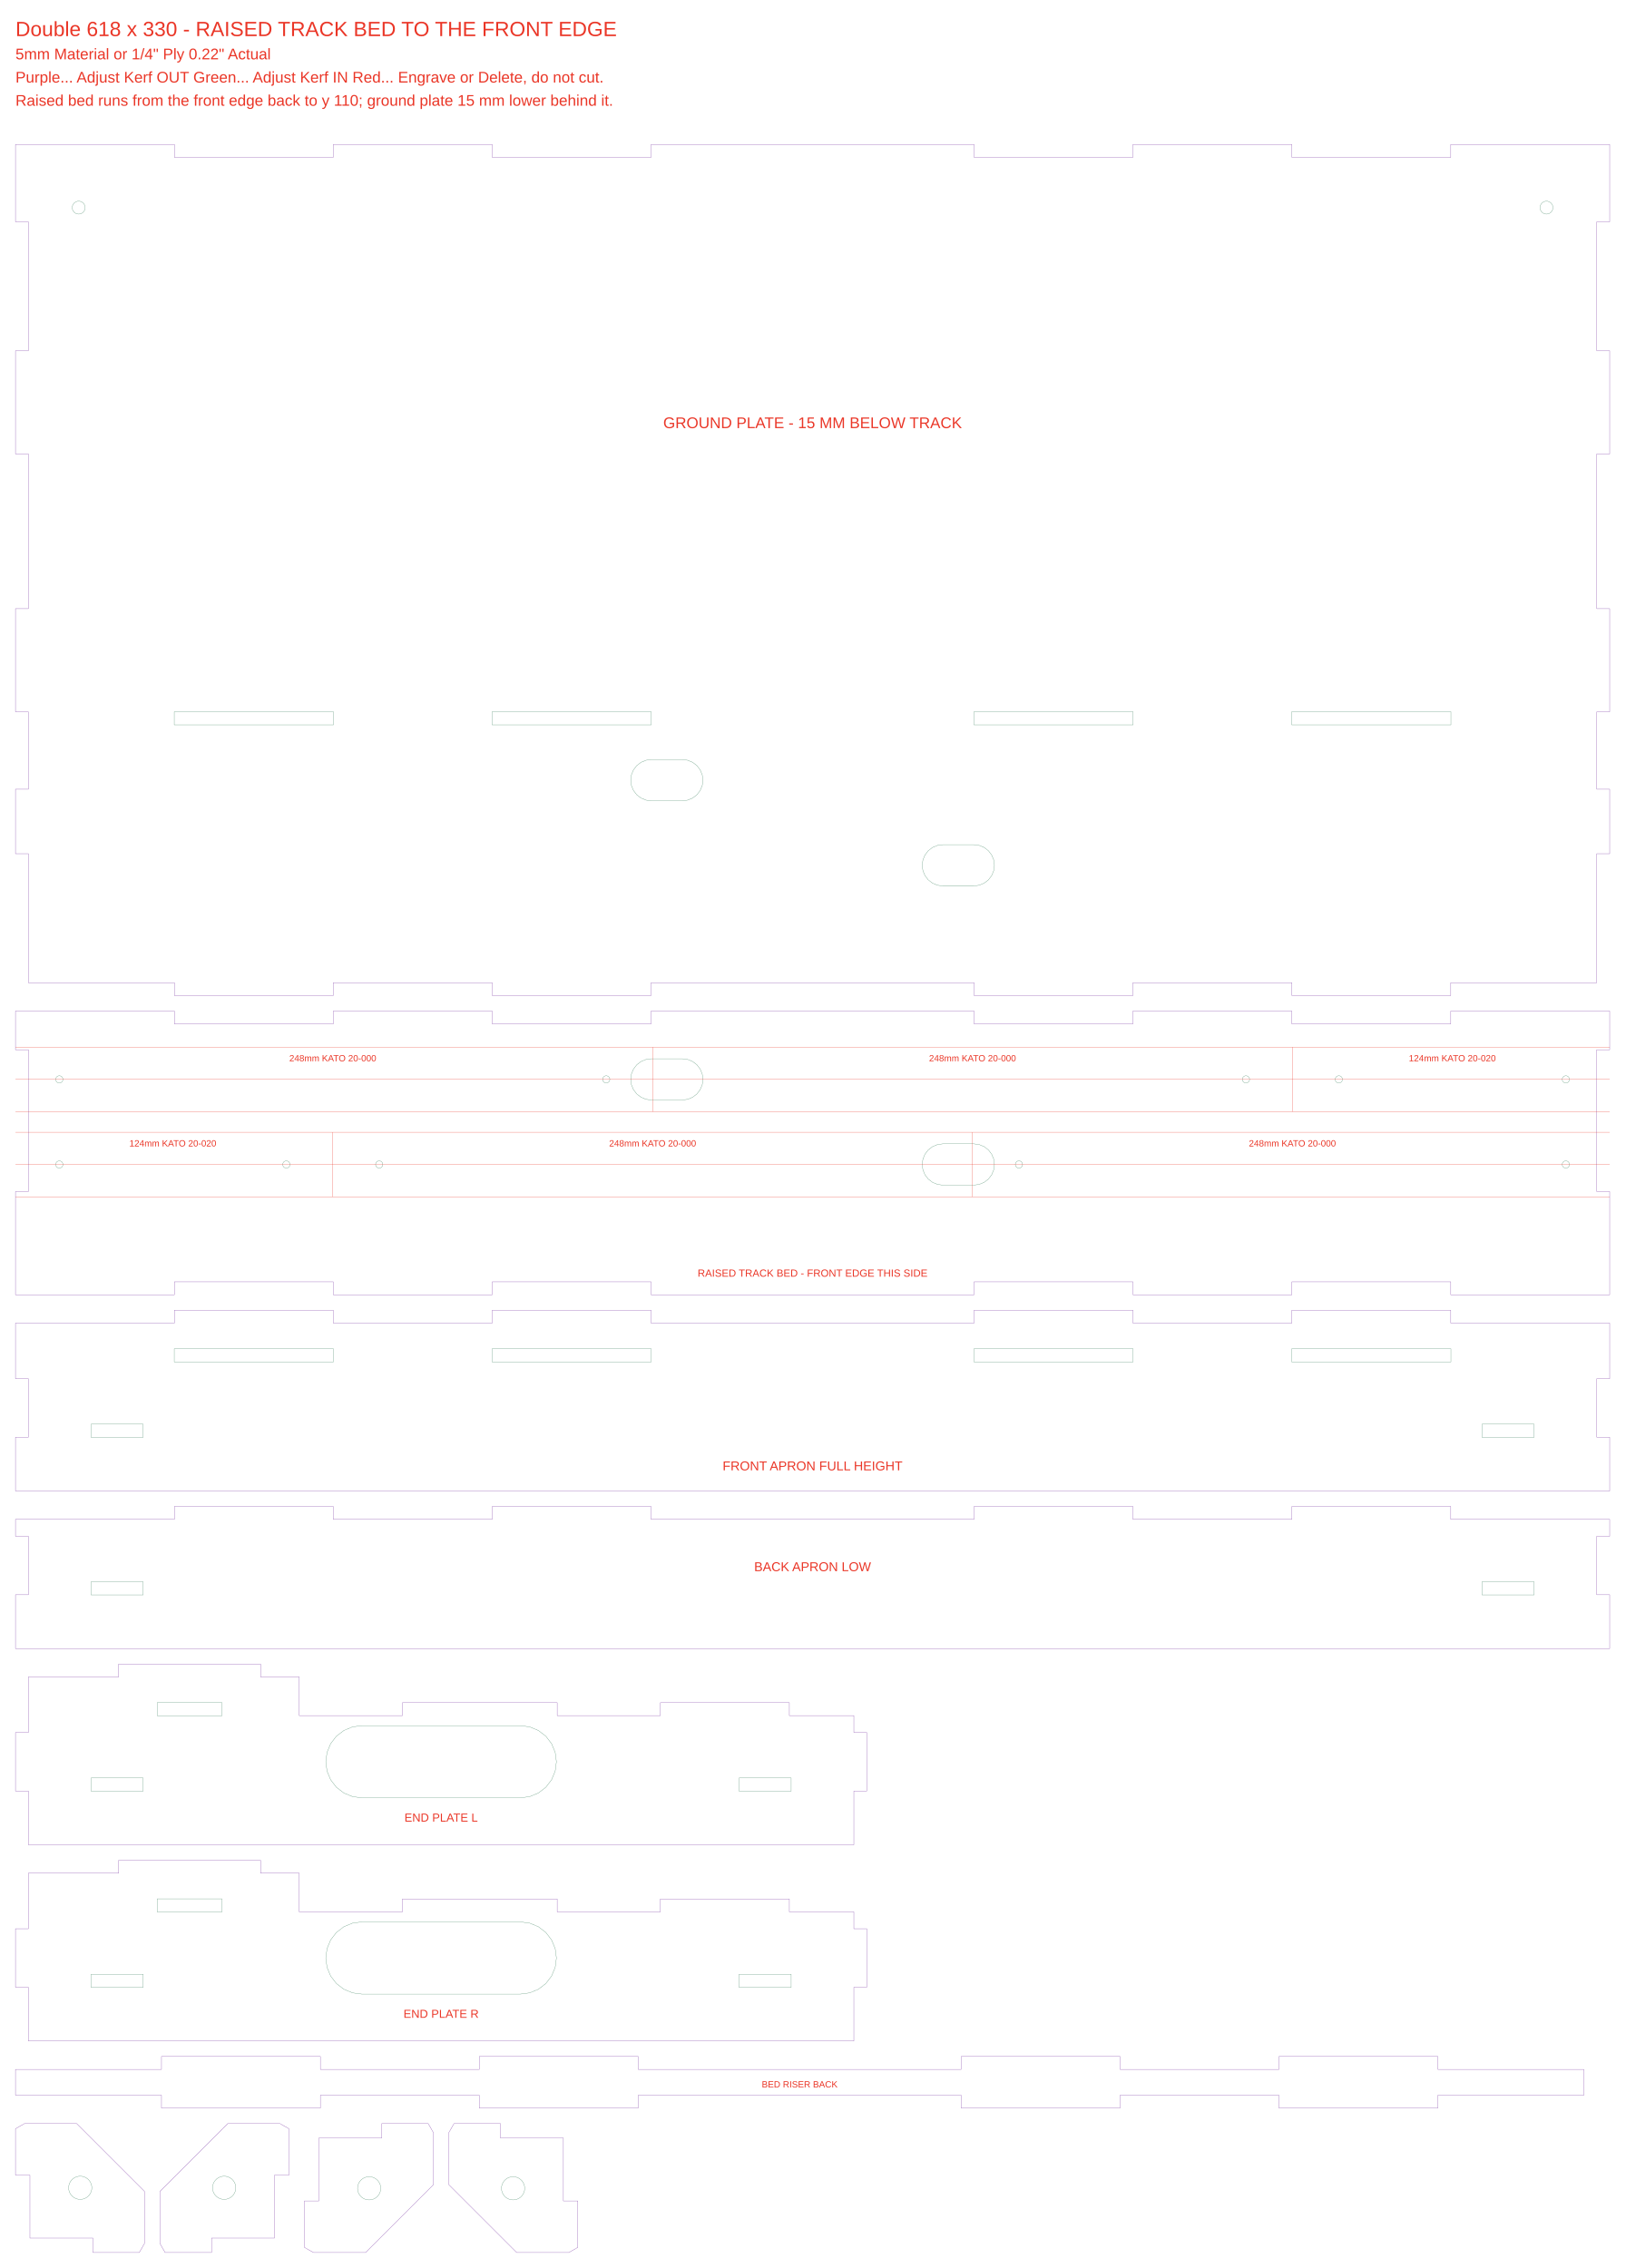
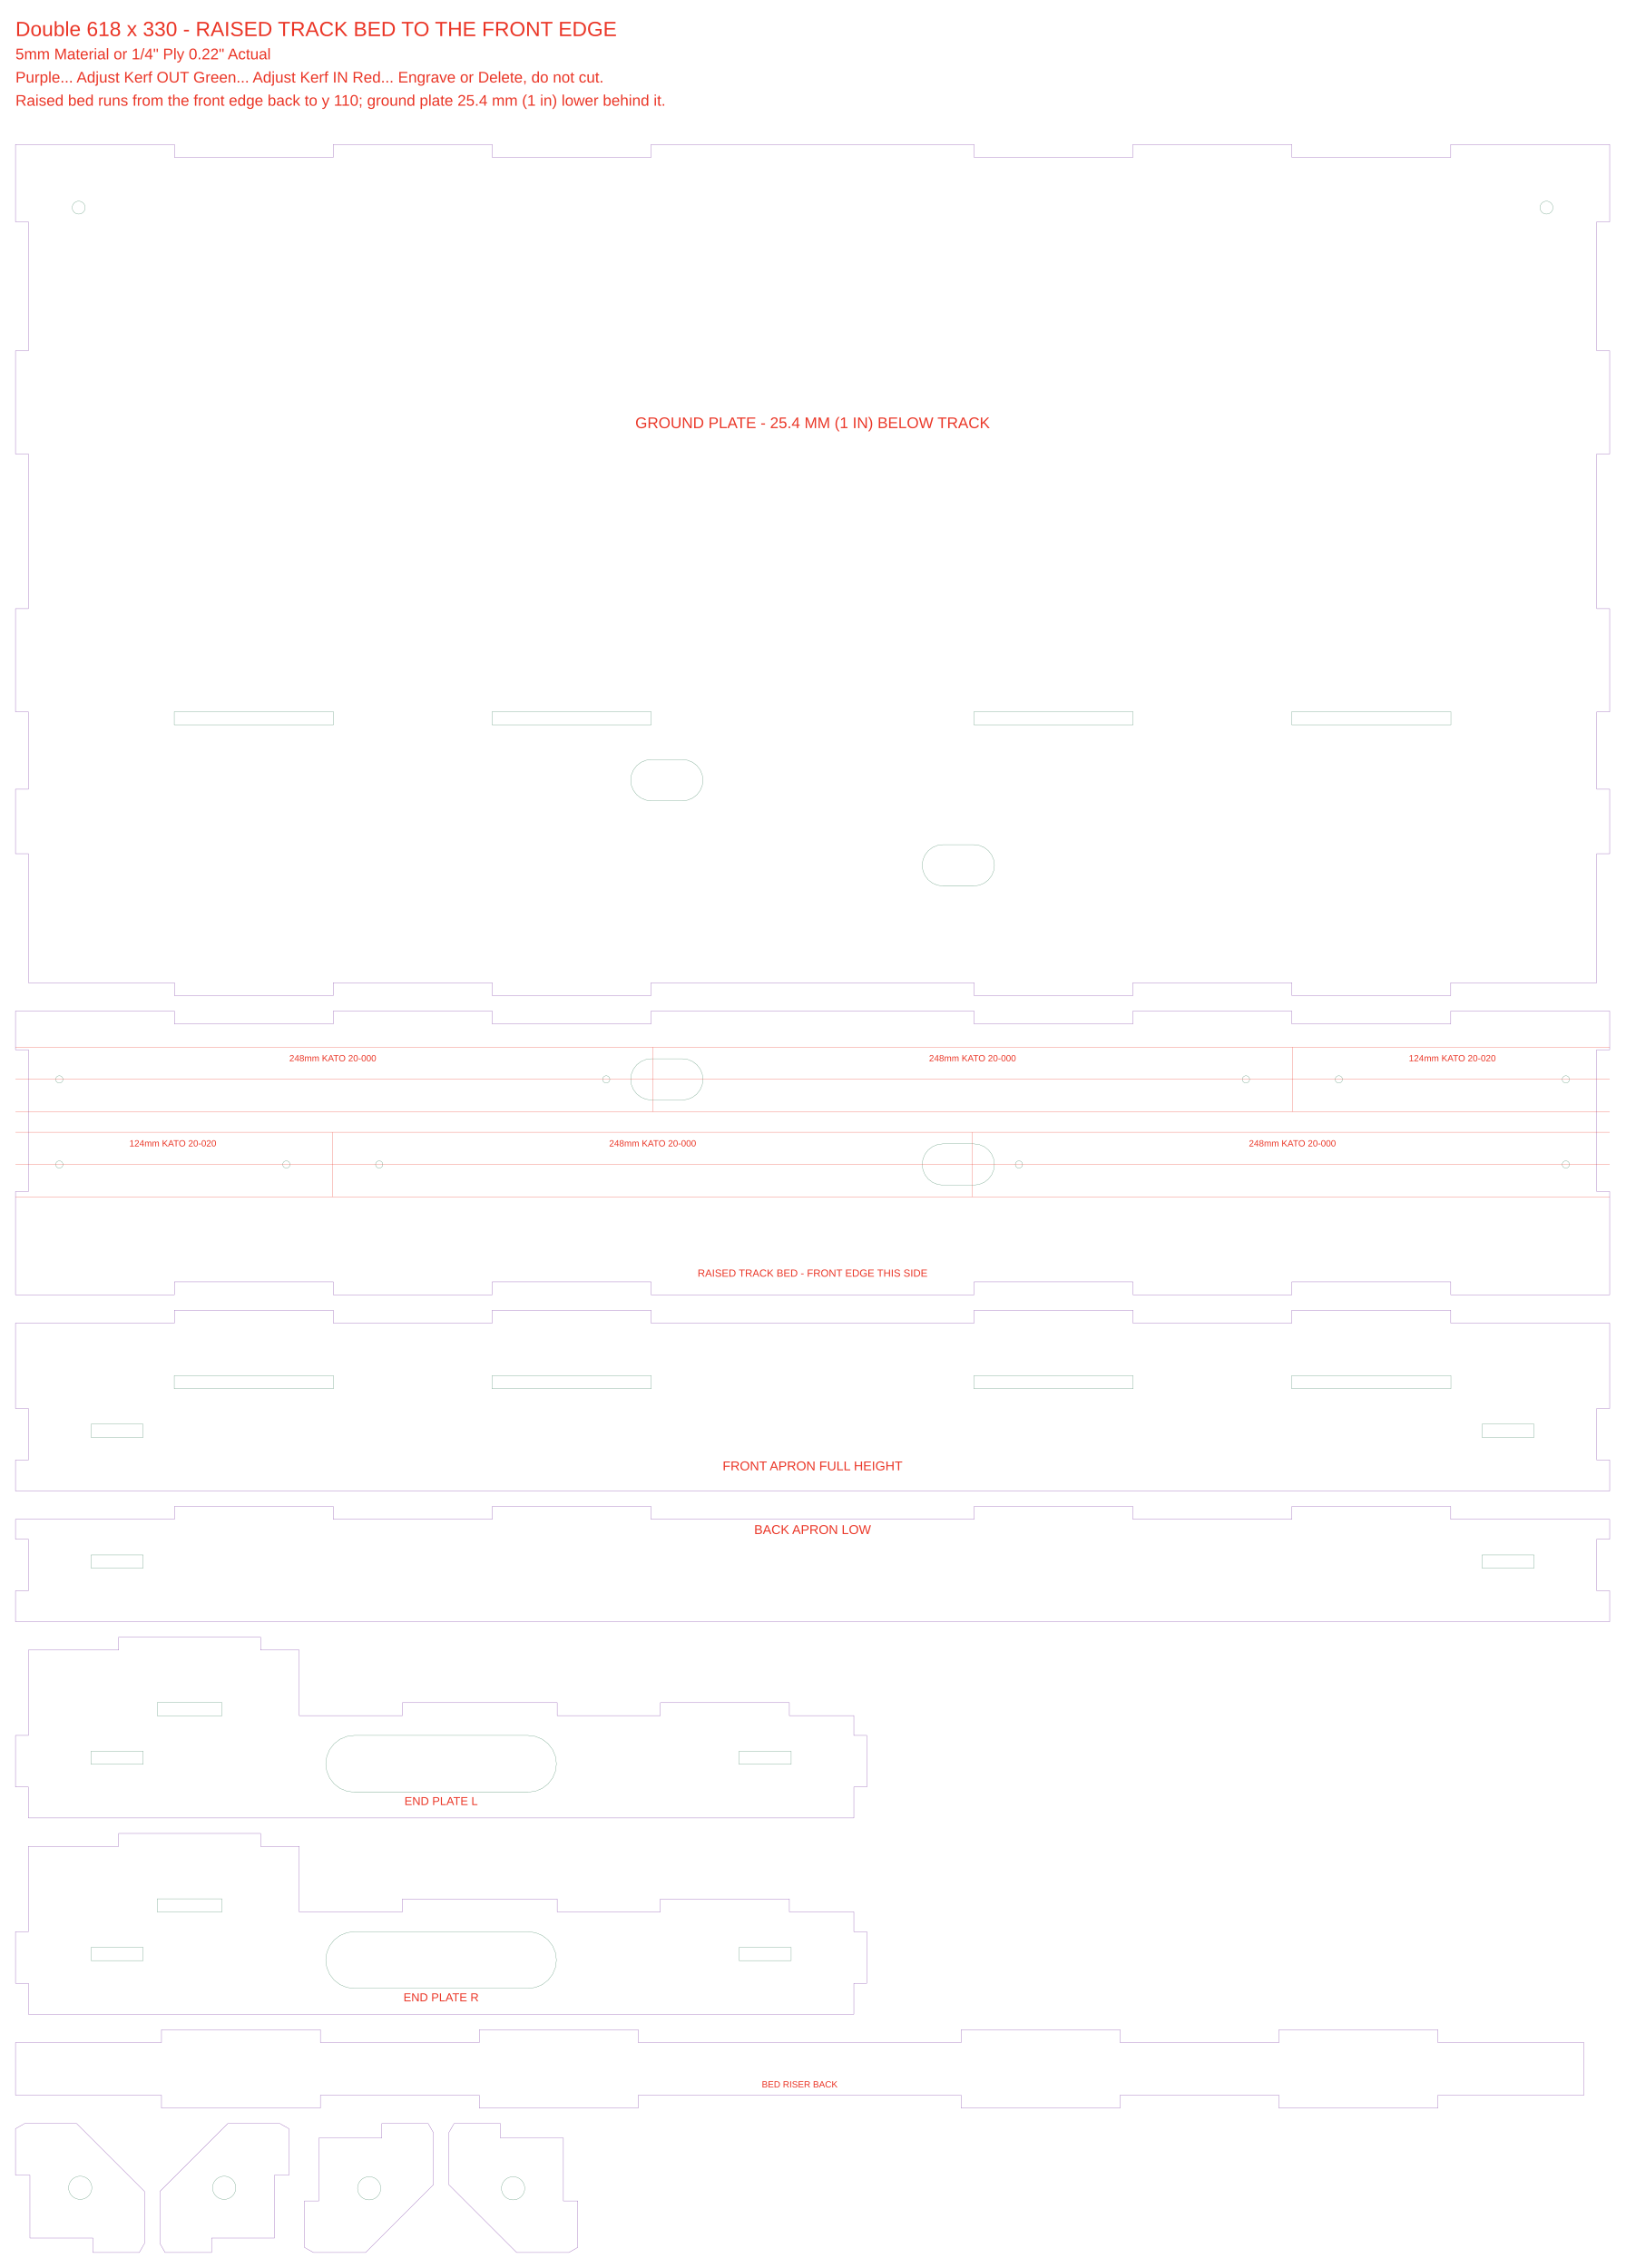
<svg xmlns="http://www.w3.org/2000/svg" version="1.1" width="630.00mm" height="879.36mm" viewBox="0 0 630.00 879.36">
  <g id="Cut_Outside_Purple">
    <path id="raised_to_edge_ground_plate" d="M11.000,381.000 L67.600,381.000 L67.600,386.000 L129.200,386.000 L129.200,381.000 L190.800,381.000 L190.800,386.000 L252.400,386.000 L252.400,381.000 L377.600,381.000 L377.600,386.000 L439.200,386.000 L439.200,381.000 L500.800,381.000 L500.800,386.000 L562.400,386.000 L562.400,381.000 L619.000,381.000 L619.000,331.000 L624.000,331.000 L624.000,306.000 L619.000,306.000 L619.000,276.000 L624.000,276.000 L624.000,236.000 L619.000,236.000 L619.000,176.000 L624.000,176.000 L624.000,136.000 L619.000,136.000 L619.000,86.000 L624.000,86.000 L624.000,56.000 L562.400,56.000 L562.400,61.000 L500.800,61.000 L500.800,56.000 L439.200,56.000 L439.200,61.000 L377.600,61.000 L377.600,56.000 L252.400,56.000 L252.400,61.000 L190.800,61.000 L190.800,56.000 L129.200,56.000 L129.200,61.000 L67.600,61.000 L67.600,56.000 L6.000,56.000 L6.000,86.000 L11.000,86.000 L11.000,136.000 L6.000,136.000 L6.000,176.000 L11.000,176.000 L11.000,236.000 L6.000,236.000 L6.000,276.000 L11.000,276.000 L11.000,306.000 L6.000,306.000 L6.000,331.000 L11.000,331.000 Z" stroke="#70299C" stroke-width="0.1" fill="none" />
    <path id="raised_to_edge_track_plate" d="M6.000,502.000 L67.600,502.000 L67.600,497.000 L129.200,497.000 L129.200,502.000 L190.800,502.000 L190.800,497.000 L252.400,497.000 L252.400,502.000 L377.600,502.000 L377.600,497.000 L439.200,497.000 L439.200,502.000 L500.800,502.000 L500.800,497.000 L562.400,497.000 L562.400,502.000 L624.000,502.000 L624.000,462.000 L619.000,462.000 L619.000,407.000 L624.000,407.000 L624.000,392.000 L562.400,392.000 L562.400,397.000 L500.800,397.000 L500.800,392.000 L439.200,392.000 L439.200,397.000 L377.600,397.000 L377.600,392.000 L252.400,392.000 L252.400,397.000 L190.800,397.000 L190.800,392.000 L129.200,392.000 L129.200,397.000 L67.600,397.000 L67.600,392.000 L6.000,392.000 L6.000,407.000 L11.000,407.000 L11.000,462.000 L6.000,462.000 Z" stroke="#70299C" stroke-width="0.1" fill="none" />
-     <path id="front_apron_full_height" d="M6.000,578.090 L624.000,578.090 L624.000,557.240 L619.000,557.240 L619.000,534.550 L624.000,534.550 L624.000,513.000 L562.400,513.000 L562.400,508.000 L500.800,508.000 L500.800,513.000 L439.200,513.000 L439.200,508.000 L377.600,508.000 L377.600,513.000 L252.400,513.000 L252.400,508.000 L190.800,508.000 L190.800,513.000 L129.200,513.000 L129.200,508.000 L67.600,508.000 L67.600,513.000 L6.000,513.000 L6.000,534.550 L11.000,534.550 L11.000,557.240 L6.000,557.240 Z" stroke="#70299C" stroke-width="0.1" fill="none" />
-     <path id="back_apron_low" d="M6.000,639.180 L624.000,639.180 L624.000,618.330 L619.000,618.330 L619.000,595.640 L624.000,595.640 L624.000,589.090 L562.400,589.090 L562.400,584.090 L500.800,584.090 L500.800,589.090 L439.200,589.090 L439.200,584.090 L377.600,584.090 L377.600,589.090 L252.400,589.090 L252.400,584.090 L190.800,584.090 L190.800,589.090 L129.200,589.090 L129.200,584.090 L67.600,584.090 L67.600,589.090 L6.000,589.090 L6.000,595.640 L11.000,595.640 L11.000,618.330 L6.000,618.330 Z" stroke="#70299C" stroke-width="0.1" fill="none" />
-     <path id="end_plate_L" d="M11.000,715.270 L331.000,715.270 L331.000,694.420 L336.000,694.420 L336.000,671.730 L331.000,671.730 L331.000,665.180 L306.000,665.180 L306.000,660.180 L256.000,660.180 L256.000,665.180 L216.000,665.180 L216.000,660.180 L156.000,660.180 L156.000,665.180 L116.000,665.180 L116.000,650.180 L101.000,650.180 L101.000,645.180 L46.000,645.180 L46.000,650.180 L11.000,650.180 L11.000,671.730 L6.000,671.730 L6.000,694.420 L11.000,694.420 Z" stroke="#70299C" stroke-width="0.1" fill="none" />
-     <path id="end_plate_R" d="M11.000,791.360 L331.000,791.360 L331.000,770.510 L336.000,770.510 L336.000,747.820 L331.000,747.820 L331.000,741.270 L306.000,741.270 L306.000,736.270 L256.000,736.270 L256.000,741.270 L216.000,741.270 L216.000,736.270 L156.000,736.270 L156.000,741.270 L116.000,741.270 L116.000,726.270 L101.000,726.270 L101.000,721.270 L46.000,721.270 L46.000,726.270 L11.000,726.270 L11.000,747.820 L6.000,747.820 L6.000,770.510 L11.000,770.510 Z" stroke="#70299C" stroke-width="0.1" fill="none" />
-     <path id="bed_riser_back" d="M6.000,812.360 L62.600,812.360 L62.600,817.360 L124.200,817.360 L124.200,812.360 L185.800,812.360 L185.800,817.360 L247.400,817.360 L247.400,812.360 L372.600,812.360 L372.600,817.360 L434.200,817.360 L434.200,812.360 L495.800,812.360 L495.800,817.360 L557.400,817.360 L557.400,812.360 L614.000,812.360 L614.000,802.360 L557.400,802.360 L557.400,797.360 L495.800,797.360 L495.800,802.360 L434.200,802.360 L434.200,797.360 L372.600,797.360 L372.600,802.360 L247.400,802.360 L247.400,797.360 L185.800,797.360 L185.800,802.360 L124.200,802.360 L124.200,797.360 L62.600,797.360 L62.600,802.360 L6.000,802.360 Z" stroke="#70299C" stroke-width="0.1" fill="none" />
+     <path id="front_apron_full_height" d="M6.000,578.090 L624.000,578.090 L624.000,566.090 L619.000,566.090 L619.000,546.090 L624.000,546.090 L624.000,513.000 L562.400,513.000 L562.400,508.000 L500.800,508.000 L500.800,513.000 L439.200,513.000 L439.200,508.000 L377.600,508.000 L377.600,513.000 L252.400,513.000 L252.400,508.000 L190.800,508.000 L190.800,513.000 L129.200,513.000 L129.200,508.000 L67.600,508.000 L67.600,513.000 L6.000,513.000 L6.000,546.090 L11.000,546.090 L11.000,566.090 L6.000,566.090 Z" stroke="#70299C" stroke-width="0.1" fill="none" />
+     <path id="back_apron_low" d="M6.000,628.780 L624.000,628.780 L624.000,616.780 L619.000,616.780 L619.000,596.780 L624.000,596.780 L624.000,589.090 L562.400,589.090 L562.400,584.090 L500.800,584.090 L500.800,589.090 L439.200,589.090 L439.200,584.090 L377.600,584.090 L377.600,589.090 L252.400,589.090 L252.400,584.090 L190.800,584.090 L190.800,589.090 L129.200,589.090 L129.200,584.090 L67.600,584.090 L67.600,589.090 L6.000,589.090 L6.000,596.780 L11.000,596.780 L11.000,616.780 L6.000,616.780 Z" stroke="#70299C" stroke-width="0.1" fill="none" />
+     <path id="end_plate_L" d="M11.000,704.870 L331.000,704.870 L331.000,692.870 L336.000,692.870 L336.000,672.870 L331.000,672.870 L331.000,665.180 L306.000,665.180 L306.000,660.180 L256.000,660.180 L256.000,665.180 L216.000,665.180 L216.000,660.180 L156.000,660.180 L156.000,665.180 L116.000,665.180 L116.000,639.780 L101.000,639.780 L101.000,634.780 L46.000,634.780 L46.000,639.780 L11.000,639.780 L11.000,672.870 L6.000,672.870 L6.000,692.870 L11.000,692.870 Z" stroke="#70299C" stroke-width="0.1" fill="none" />
+     <path id="end_plate_R" d="M11.000,780.960 L331.000,780.960 L331.000,768.960 L336.000,768.960 L336.000,748.960 L331.000,748.960 L331.000,741.270 L306.000,741.270 L306.000,736.270 L256.000,736.270 L256.000,741.270 L216.000,741.270 L216.000,736.270 L156.000,736.270 L156.000,741.270 L116.000,741.270 L116.000,715.870 L101.000,715.870 L101.000,710.870 L46.000,710.870 L46.000,715.870 L11.000,715.870 L11.000,748.960 L6.000,748.960 L6.000,768.960 L11.000,768.960 Z" stroke="#70299C" stroke-width="0.1" fill="none" />
+     <path id="bed_riser_back" d="M6.000,812.360 L62.600,812.360 L62.600,817.360 L124.200,817.360 L124.200,812.360 L185.800,812.360 L185.800,817.360 L247.400,817.360 L247.400,812.360 L372.600,812.360 L372.600,817.360 L434.200,817.360 L434.200,812.360 L495.800,812.360 L495.800,817.360 L557.400,817.360 L557.400,812.360 L614.000,812.360 L614.000,791.960 L557.400,791.960 L557.400,786.960 L495.800,786.960 L495.800,791.960 L434.200,791.960 L434.200,786.960 L372.600,786.960 L372.600,791.960 L247.400,791.960 L247.400,786.960 L185.800,786.960 L185.800,791.960 L124.200,791.960 L124.200,786.960 L62.600,786.960 L62.600,791.960 L6.000,791.960 Z" stroke="#70299C" stroke-width="0.1" fill="none" />
    <path id="leveling_bracket_1" d="M56.000,849.650 L56.000,869.860 L54.000,873.360 L36.000,873.360 L36.000,867.760 L11.600,867.760 L11.600,843.360 L6.000,843.360 L6.000,825.360 L9.500,823.360 L29.710,823.360 Z" stroke="#70299C" stroke-width="0.1" fill="none" />
    <path id="leveling_bracket_2" d="M62.000,849.650 L62.000,869.860 L64.000,873.360 L82.000,873.360 L82.000,867.760 L106.400,867.760 L106.400,843.360 L112.000,843.360 L112.000,825.360 L108.500,823.360 L88.290,823.360 Z" stroke="#70299C" stroke-width="0.1" fill="none" />
    <path id="leveling_bracket_3" d="M168.000,847.070 L168.000,826.860 L166.000,823.360 L148.000,823.360 L148.000,828.960 L123.600,828.960 L123.600,853.360 L118.000,853.360 L118.000,871.360 L121.500,873.360 L141.710,873.360 Z" stroke="#70299C" stroke-width="0.1" fill="none" />
    <path id="leveling_bracket_4" d="M174.000,847.070 L174.000,826.860 L176.000,823.360 L194.000,823.360 L194.000,828.960 L218.400,828.960 L218.400,853.360 L224.000,853.360 L224.000,871.360 L220.500,873.360 L200.290,873.360 Z" stroke="#70299C" stroke-width="0.1" fill="none" />
  </g>
  <g id="Cut_Inside_Green">
    <path d="M33.000,80.500 L32.962,80.066 L32.849,79.645 L32.665,79.250 L32.415,78.893 L32.107,78.585 L31.750,78.335 L31.355,78.151 L30.934,78.038 L30.500,78.000 L30.066,78.038 L29.645,78.151 L29.250,78.335 L28.893,78.585 L28.585,78.893 L28.335,79.250 L28.151,79.645 L28.038,80.066 L28.000,80.500 L28.038,80.934 L28.151,81.355 L28.335,81.750 L28.585,82.107 L28.893,82.415 L29.250,82.665 L29.645,82.849 L30.066,82.962 L30.500,83.000 L30.934,82.962 L31.355,82.849 L31.750,82.665 L32.107,82.415 L32.415,82.107 L32.665,81.750 L32.849,81.355 L32.962,80.934 Z" stroke="#3D805E" stroke-width="0.1" fill="none" />
    <path d="M602.000,80.500 L601.962,80.066 L601.849,79.645 L601.665,79.250 L601.415,78.893 L601.107,78.585 L600.750,78.335 L600.355,78.151 L599.934,78.038 L599.500,78.000 L599.066,78.038 L598.645,78.151 L598.250,78.335 L597.893,78.585 L597.585,78.893 L597.335,79.250 L597.151,79.645 L597.038,80.066 L597.000,80.500 L597.038,80.934 L597.151,81.355 L597.335,81.750 L597.585,82.107 L597.893,82.415 L598.250,82.665 L598.645,82.849 L599.066,82.962 L599.500,83.000 L599.934,82.962 L600.355,82.849 L600.750,82.665 L601.107,82.415 L601.415,82.107 L601.665,81.750 L601.849,81.355 L601.962,80.934 Z" stroke="#3D805E" stroke-width="0.1" fill="none" />
    <path d="M377.500,343.500 L379.571,343.227 L381.500,342.428 L383.157,341.157 L384.428,339.500 L385.227,337.571 L385.500,335.500 L385.227,333.429 L384.428,331.500 L383.157,329.843 L381.500,328.572 L379.571,327.773 L377.500,327.500 L365.500,327.500 L363.429,327.773 L361.500,328.572 L359.843,329.843 L358.572,331.500 L357.773,333.429 L357.500,335.500 L357.773,337.571 L358.572,339.500 L359.843,341.157 L361.500,342.428 L363.429,343.227 L365.500,343.500 Z" stroke="#3D805E" stroke-width="0.1" fill="none" />
    <path d="M264.500,310.500 L266.571,310.227 L268.500,309.428 L270.157,308.157 L271.428,306.500 L272.227,304.571 L272.500,302.500 L272.227,300.429 L271.428,298.500 L270.157,296.843 L268.500,295.572 L266.571,294.773 L264.500,294.500 L252.500,294.500 L250.429,294.773 L248.500,295.572 L246.843,296.843 L245.572,298.500 L244.773,300.429 L244.500,302.500 L244.773,304.571 L245.572,306.500 L246.843,308.157 L248.500,309.428 L250.429,310.227 L252.500,310.500 Z" stroke="#3D805E" stroke-width="0.1" fill="none" />
    <path d="M67.550,281.050 L129.250,281.050 L129.250,275.950 L67.550,275.950 Z" stroke="#3D805E" stroke-width="0.1" fill="none" />
    <path d="M190.750,281.050 L252.450,281.050 L252.450,275.950 L190.750,275.950 Z" stroke="#3D805E" stroke-width="0.1" fill="none" />
    <path d="M377.550,281.050 L439.250,281.050 L439.250,275.950 L377.550,275.950 Z" stroke="#3D805E" stroke-width="0.1" fill="none" />
    <path d="M500.750,281.050 L562.450,281.050 L562.450,275.950 L500.750,275.950 Z" stroke="#3D805E" stroke-width="0.1" fill="none" />
    <path d="M377.500,459.500 L379.571,459.227 L381.500,458.428 L383.157,457.157 L384.428,455.500 L385.227,453.571 L385.500,451.500 L385.227,449.429 L384.428,447.500 L383.157,445.843 L381.500,444.572 L379.571,443.773 L377.500,443.500 L365.500,443.500 L363.429,443.773 L361.500,444.572 L359.843,445.843 L358.572,447.500 L357.773,449.429 L357.500,451.500 L357.773,453.571 L358.572,455.500 L359.843,457.157 L361.500,458.428 L363.429,459.227 L365.500,459.500 Z" stroke="#3D805E" stroke-width="0.1" fill="none" />
    <path d="M24.400,451.500 L24.379,451.257 L24.316,451.021 L24.212,450.800 L24.072,450.600 L23.900,450.428 L23.700,450.288 L23.479,450.184 L23.243,450.121 L23.000,450.100 L22.757,450.121 L22.521,450.184 L22.300,450.288 L22.100,450.428 L21.928,450.600 L21.788,450.800 L21.684,451.021 L21.621,451.257 L21.600,451.500 L21.621,451.743 L21.684,451.979 L21.788,452.200 L21.928,452.400 L22.100,452.572 L22.300,452.712 L22.521,452.816 L22.757,452.879 L23.000,452.900 L23.243,452.879 L23.479,452.816 L23.700,452.712 L23.900,452.572 L24.072,452.400 L24.212,452.200 L24.316,451.979 L24.379,451.743 Z" stroke="#3D805E" stroke-width="0.1" fill="none" />
    <path d="M112.400,451.500 L112.379,451.257 L112.316,451.021 L112.212,450.800 L112.072,450.600 L111.900,450.428 L111.700,450.288 L111.479,450.184 L111.243,450.121 L111.000,450.100 L110.757,450.121 L110.521,450.184 L110.300,450.288 L110.100,450.428 L109.928,450.600 L109.788,450.800 L109.684,451.021 L109.621,451.257 L109.600,451.500 L109.621,451.743 L109.684,451.979 L109.788,452.200 L109.928,452.400 L110.100,452.572 L110.300,452.712 L110.521,452.816 L110.757,452.879 L111.000,452.900 L111.243,452.879 L111.479,452.816 L111.700,452.712 L111.900,452.572 L112.072,452.400 L112.212,452.200 L112.316,451.979 L112.379,451.743 Z" stroke="#3D805E" stroke-width="0.1" fill="none" />
    <path d="M148.400,451.500 L148.379,451.257 L148.316,451.021 L148.212,450.800 L148.072,450.600 L147.900,450.428 L147.700,450.288 L147.479,450.184 L147.243,450.121 L147.000,450.100 L146.757,450.121 L146.521,450.184 L146.300,450.288 L146.100,450.428 L145.928,450.600 L145.788,450.800 L145.684,451.021 L145.621,451.257 L145.600,451.500 L145.621,451.743 L145.684,451.979 L145.788,452.200 L145.928,452.400 L146.100,452.572 L146.300,452.712 L146.521,452.816 L146.757,452.879 L147.000,452.900 L147.243,452.879 L147.479,452.816 L147.700,452.712 L147.900,452.572 L148.072,452.400 L148.212,452.200 L148.316,451.979 L148.379,451.743 Z" stroke="#3D805E" stroke-width="0.1" fill="none" />
    <path d="M396.400,451.500 L396.379,451.257 L396.316,451.021 L396.212,450.800 L396.072,450.600 L395.900,450.428 L395.700,450.288 L395.479,450.184 L395.243,450.121 L395.000,450.100 L394.757,450.121 L394.521,450.184 L394.300,450.288 L394.100,450.428 L393.928,450.600 L393.788,450.800 L393.684,451.021 L393.621,451.257 L393.600,451.500 L393.621,451.743 L393.684,451.979 L393.788,452.200 L393.928,452.400 L394.100,452.572 L394.300,452.712 L394.521,452.816 L394.757,452.879 L395.000,452.900 L395.243,452.879 L395.479,452.816 L395.700,452.712 L395.900,452.572 L396.072,452.400 L396.212,452.200 L396.316,451.979 L396.379,451.743 Z" stroke="#3D805E" stroke-width="0.1" fill="none" />
    <path d="M608.400,451.500 L608.379,451.257 L608.316,451.021 L608.212,450.800 L608.072,450.600 L607.900,450.428 L607.700,450.288 L607.479,450.184 L607.243,450.121 L607.000,450.100 L606.757,450.121 L606.521,450.184 L606.300,450.288 L606.100,450.428 L605.928,450.600 L605.788,450.800 L605.684,451.021 L605.621,451.257 L605.600,451.500 L605.621,451.743 L605.684,451.979 L605.788,452.200 L605.928,452.400 L606.100,452.572 L606.300,452.712 L606.521,452.816 L606.757,452.879 L607.000,452.900 L607.243,452.879 L607.479,452.816 L607.700,452.712 L607.900,452.572 L608.072,452.400 L608.212,452.200 L608.316,451.979 L608.379,451.743 Z" stroke="#3D805E" stroke-width="0.1" fill="none" />
    <path d="M264.500,426.500 L266.571,426.227 L268.500,425.428 L270.157,424.157 L271.428,422.500 L272.227,420.571 L272.500,418.500 L272.227,416.429 L271.428,414.500 L270.157,412.843 L268.500,411.572 L266.571,410.773 L264.500,410.500 L252.500,410.500 L250.429,410.773 L248.500,411.572 L246.843,412.843 L245.572,414.500 L244.773,416.429 L244.500,418.500 L244.773,420.571 L245.572,422.500 L246.843,424.157 L248.500,425.428 L250.429,426.227 L252.500,426.500 Z" stroke="#3D805E" stroke-width="0.1" fill="none" />
    <path d="M24.400,418.500 L24.379,418.257 L24.316,418.021 L24.212,417.800 L24.072,417.600 L23.900,417.428 L23.700,417.288 L23.479,417.184 L23.243,417.121 L23.000,417.100 L22.757,417.121 L22.521,417.184 L22.300,417.288 L22.100,417.428 L21.928,417.600 L21.788,417.800 L21.684,418.021 L21.621,418.257 L21.600,418.500 L21.621,418.743 L21.684,418.979 L21.788,419.200 L21.928,419.400 L22.100,419.572 L22.300,419.712 L22.521,419.816 L22.757,419.879 L23.000,419.900 L23.243,419.879 L23.479,419.816 L23.700,419.712 L23.900,419.572 L24.072,419.400 L24.212,419.200 L24.316,418.979 L24.379,418.743 Z" stroke="#3D805E" stroke-width="0.1" fill="none" />
    <path d="M236.400,418.500 L236.379,418.257 L236.316,418.021 L236.212,417.800 L236.072,417.600 L235.900,417.428 L235.700,417.288 L235.479,417.184 L235.243,417.121 L235.000,417.100 L234.757,417.121 L234.521,417.184 L234.300,417.288 L234.100,417.428 L233.928,417.600 L233.788,417.800 L233.684,418.021 L233.621,418.257 L233.600,418.500 L233.621,418.743 L233.684,418.979 L233.788,419.200 L233.928,419.400 L234.100,419.572 L234.300,419.712 L234.521,419.816 L234.757,419.879 L235.000,419.900 L235.243,419.879 L235.479,419.816 L235.700,419.712 L235.900,419.572 L236.072,419.400 L236.212,419.200 L236.316,418.979 L236.379,418.743 Z" stroke="#3D805E" stroke-width="0.1" fill="none" />
    <path d="M484.400,418.500 L484.379,418.257 L484.316,418.021 L484.212,417.800 L484.072,417.600 L483.900,417.428 L483.700,417.288 L483.479,417.184 L483.243,417.121 L483.000,417.100 L482.757,417.121 L482.521,417.184 L482.300,417.288 L482.100,417.428 L481.928,417.600 L481.788,417.800 L481.684,418.021 L481.621,418.257 L481.600,418.500 L481.621,418.743 L481.684,418.979 L481.788,419.200 L481.928,419.400 L482.100,419.572 L482.300,419.712 L482.521,419.816 L482.757,419.879 L483.000,419.900 L483.243,419.879 L483.479,419.816 L483.700,419.712 L483.900,419.572 L484.072,419.400 L484.212,419.200 L484.316,418.979 L484.379,418.743 Z" stroke="#3D805E" stroke-width="0.1" fill="none" />
    <path d="M520.400,418.500 L520.379,418.257 L520.316,418.021 L520.212,417.800 L520.072,417.600 L519.900,417.428 L519.700,417.288 L519.479,417.184 L519.243,417.121 L519.000,417.100 L518.757,417.121 L518.521,417.184 L518.300,417.288 L518.100,417.428 L517.928,417.600 L517.788,417.800 L517.684,418.021 L517.621,418.257 L517.600,418.500 L517.621,418.743 L517.684,418.979 L517.788,419.200 L517.928,419.400 L518.100,419.572 L518.300,419.712 L518.521,419.816 L518.757,419.879 L519.000,419.900 L519.243,419.879 L519.479,419.816 L519.700,419.712 L519.900,419.572 L520.072,419.400 L520.212,419.200 L520.316,418.979 L520.379,418.743 Z" stroke="#3D805E" stroke-width="0.1" fill="none" />
    <path d="M608.400,418.500 L608.379,418.257 L608.316,418.021 L608.212,417.800 L608.072,417.600 L607.900,417.428 L607.700,417.288 L607.479,417.184 L607.243,417.121 L607.000,417.100 L606.757,417.121 L606.521,417.184 L606.300,417.288 L606.100,417.428 L605.928,417.600 L605.788,417.800 L605.684,418.021 L605.621,418.257 L605.600,418.500 L605.621,418.743 L605.684,418.979 L605.788,419.200 L605.928,419.400 L606.100,419.572 L606.300,419.712 L606.521,419.816 L606.757,419.879 L607.000,419.900 L607.243,419.879 L607.479,419.816 L607.700,419.712 L607.900,419.572 L608.072,419.400 L608.212,419.200 L608.316,418.979 L608.379,418.743 Z" stroke="#3D805E" stroke-width="0.1" fill="none" />
    <path d="M35.300,557.290 L55.500,557.290 L55.500,552.190 L35.300,552.190 Z" stroke="#3D805E" stroke-width="0.1" fill="none" />
    <path d="M574.500,557.290 L594.700,557.290 L594.700,552.190 L574.500,552.190 Z" stroke="#3D805E" stroke-width="0.1" fill="none" />
-     <path d="M67.550,528.050 L129.250,528.050 L129.250,522.950 L67.550,522.950 Z" stroke="#3D805E" stroke-width="0.1" fill="none" />
-     <path d="M190.750,528.050 L252.450,528.050 L252.450,522.950 L190.750,522.950 Z" stroke="#3D805E" stroke-width="0.1" fill="none" />
-     <path d="M377.550,528.050 L439.250,528.050 L439.250,522.950 L377.550,522.950 Z" stroke="#3D805E" stroke-width="0.1" fill="none" />
-     <path d="M500.750,528.050 L562.450,528.050 L562.450,522.950 L500.750,522.950 Z" stroke="#3D805E" stroke-width="0.1" fill="none" />
-     <path d="M35.300,618.380 L55.500,618.380 L55.500,613.280 L35.300,613.280 Z" stroke="#3D805E" stroke-width="0.1" fill="none" />
-     <path d="M574.500,618.380 L594.700,618.380 L594.700,613.280 L574.500,613.280 Z" stroke="#3D805E" stroke-width="0.1" fill="none" />
-     <path d="M35.300,694.470 L55.500,694.470 L55.500,689.370 L35.300,689.370 Z" stroke="#3D805E" stroke-width="0.1" fill="none" />
-     <path d="M286.500,694.470 L306.700,694.470 L306.700,689.370 L286.500,689.370 Z" stroke="#3D805E" stroke-width="0.1" fill="none" />
-     <path d="M201.700,697.070 L205.323,696.593 L208.700,695.194 L211.599,692.969 L213.824,690.070 L215.223,686.693 L215.700,683.070 L215.223,679.447 L213.824,676.070 L211.599,673.171 L208.700,670.946 L205.323,669.547 L201.700,669.070 L140.300,669.070 L136.677,669.547 L133.300,670.946 L130.401,673.171 L128.176,676.070 L126.777,679.447 L126.300,683.070 L126.777,686.693 L128.176,690.070 L130.401,692.969 L133.300,695.194 L136.677,696.593 L140.300,697.070 Z" stroke="#3D805E" stroke-width="0.1" fill="none" />
+     <path d="M67.550,538.450 L129.250,538.450 L129.250,533.350 L67.550,533.350 Z" stroke="#3D805E" stroke-width="0.1" fill="none" />
+     <path d="M190.750,538.450 L252.450,538.450 L252.450,533.350 L190.750,533.350 Z" stroke="#3D805E" stroke-width="0.1" fill="none" />
+     <path d="M377.550,538.450 L439.250,538.450 L439.250,533.350 L377.550,533.350 Z" stroke="#3D805E" stroke-width="0.1" fill="none" />
+     <path d="M500.750,538.450 L562.450,538.450 L562.450,533.350 L500.750,533.350 Z" stroke="#3D805E" stroke-width="0.1" fill="none" />
+     <path d="M35.300,607.980 L55.500,607.980 L55.500,602.880 L35.300,602.880 Z" stroke="#3D805E" stroke-width="0.1" fill="none" />
+     <path d="M574.500,607.980 L594.700,607.980 L594.700,602.880 L574.500,602.880 Z" stroke="#3D805E" stroke-width="0.1" fill="none" />
+     <path d="M35.300,684.070 L55.500,684.070 L55.500,678.970 L35.300,678.970 Z" stroke="#3D805E" stroke-width="0.1" fill="none" />
+     <path d="M286.500,684.070 L306.700,684.070 L306.700,678.970 L286.500,678.970 Z" stroke="#3D805E" stroke-width="0.1" fill="none" />
+     <path d="M204.700,694.870 L207.547,694.495 L210.200,693.396 L212.478,691.648 L214.226,689.370 L215.325,686.717 L215.700,683.870 L215.325,681.023 L214.226,678.370 L212.478,676.092 L210.200,674.344 L207.547,673.245 L204.700,672.870 L137.300,672.870 L134.453,673.245 L131.800,674.344 L129.522,676.092 L127.774,678.370 L126.675,681.023 L126.300,683.870 L126.675,686.717 L127.774,689.370 L129.522,691.648 L131.800,693.396 L134.453,694.495 L137.300,694.870 Z" stroke="#3D805E" stroke-width="0.1" fill="none" />
    <path d="M60.950,665.230 L86.050,665.230 L86.050,660.130 L60.950,660.130 Z" stroke="#3D805E" stroke-width="0.1" fill="none" />
-     <path d="M35.300,770.560 L55.500,770.560 L55.500,765.460 L35.300,765.460 Z" stroke="#3D805E" stroke-width="0.1" fill="none" />
-     <path d="M286.500,770.560 L306.700,770.560 L306.700,765.460 L286.500,765.460 Z" stroke="#3D805E" stroke-width="0.1" fill="none" />
-     <path d="M201.700,773.160 L205.323,772.683 L208.700,771.284 L211.599,769.059 L213.824,766.160 L215.223,762.783 L215.700,759.160 L215.223,755.537 L213.824,752.160 L211.599,749.261 L208.700,747.036 L205.323,745.637 L201.700,745.160 L140.300,745.160 L136.677,745.637 L133.300,747.036 L130.401,749.261 L128.176,752.160 L126.777,755.537 L126.300,759.160 L126.777,762.783 L128.176,766.160 L130.401,769.059 L133.300,771.284 L136.677,772.683 L140.300,773.160 Z" stroke="#3D805E" stroke-width="0.1" fill="none" />
+     <path d="M35.300,760.160 L55.500,760.160 L55.500,755.060 L35.300,755.060 Z" stroke="#3D805E" stroke-width="0.1" fill="none" />
+     <path d="M286.500,760.160 L306.700,760.160 L306.700,755.060 L286.500,755.060 Z" stroke="#3D805E" stroke-width="0.1" fill="none" />
+     <path d="M204.700,770.960 L207.547,770.585 L210.200,769.486 L212.478,767.738 L214.226,765.460 L215.325,762.807 L215.700,759.960 L215.325,757.113 L214.226,754.460 L212.478,752.182 L210.200,750.434 L207.547,749.335 L204.700,748.960 L137.300,748.960 L134.453,749.335 L131.800,750.434 L129.522,752.182 L127.774,754.460 L126.675,757.113 L126.300,759.960 L126.675,762.807 L127.774,765.460 L129.522,767.738 L131.800,769.486 L134.453,770.585 L137.300,770.960 Z" stroke="#3D805E" stroke-width="0.1" fill="none" />
    <path d="M60.950,741.320 L86.050,741.320 L86.050,736.220 L60.950,736.220 Z" stroke="#3D805E" stroke-width="0.1" fill="none" />
    <path d="M35.600,848.260 L35.532,847.479 L35.329,846.721 L34.997,846.010 L34.547,845.367 L33.993,844.813 L33.350,844.363 L32.639,844.031 L31.881,843.828 L31.100,843.760 L30.319,843.828 L29.561,844.031 L28.850,844.363 L28.207,844.813 L27.653,845.367 L27.203,846.010 L26.871,846.721 L26.668,847.479 L26.600,848.260 L26.668,849.041 L26.871,849.799 L27.203,850.510 L27.653,851.153 L28.207,851.707 L28.850,852.157 L29.561,852.489 L30.319,852.692 L31.100,852.760 L31.881,852.692 L32.639,852.489 L33.350,852.157 L33.993,851.707 L34.547,851.153 L34.997,850.510 L35.329,849.799 L35.532,849.041 Z" stroke="#3D805E" stroke-width="0.1" fill="none" />
    <path d="M91.400,848.260 L91.332,847.479 L91.129,846.721 L90.797,846.010 L90.347,845.367 L89.793,844.813 L89.150,844.363 L88.439,844.031 L87.681,843.828 L86.900,843.760 L86.119,843.828 L85.361,844.031 L84.650,844.363 L84.007,844.813 L83.453,845.367 L83.003,846.010 L82.671,846.721 L82.468,847.479 L82.400,848.260 L82.468,849.041 L82.671,849.799 L83.003,850.510 L83.453,851.153 L84.007,851.707 L84.650,852.157 L85.361,852.489 L86.119,852.692 L86.900,852.760 L87.681,852.692 L88.439,852.489 L89.150,852.157 L89.793,851.707 L90.347,851.153 L90.797,850.510 L91.129,849.799 L91.332,849.041 Z" stroke="#3D805E" stroke-width="0.1" fill="none" />
    <path d="M147.600,848.460 L147.532,847.679 L147.329,846.921 L146.997,846.210 L146.547,845.567 L145.993,845.013 L145.350,844.563 L144.639,844.231 L143.881,844.028 L143.100,843.960 L142.319,844.028 L141.561,844.231 L140.850,844.563 L140.207,845.013 L139.653,845.567 L139.203,846.210 L138.871,846.921 L138.668,847.679 L138.600,848.460 L138.668,849.241 L138.871,849.999 L139.203,850.710 L139.653,851.353 L140.207,851.907 L140.850,852.357 L141.561,852.689 L142.319,852.892 L143.100,852.960 L143.881,852.892 L144.639,852.689 L145.350,852.357 L145.993,851.907 L146.547,851.353 L146.997,850.710 L147.329,849.999 L147.532,849.241 Z" stroke="#3D805E" stroke-width="0.1" fill="none" />
    <path d="M203.400,848.460 L203.332,847.679 L203.129,846.921 L202.797,846.210 L202.347,845.567 L201.793,845.013 L201.150,844.563 L200.439,844.231 L199.681,844.028 L198.900,843.960 L198.119,844.028 L197.361,844.231 L196.650,844.563 L196.007,845.013 L195.453,845.567 L195.003,846.210 L194.671,846.921 L194.468,847.679 L194.400,848.460 L194.468,849.241 L194.671,849.999 L195.003,850.710 L195.453,851.353 L196.007,851.907 L196.650,852.357 L197.361,852.689 L198.119,852.892 L198.900,852.960 L199.681,852.892 L200.439,852.689 L201.150,852.357 L201.793,851.907 L202.347,851.353 L202.797,850.710 L203.129,849.999 L203.332,849.241 Z" stroke="#3D805E" stroke-width="0.1" fill="none" />
  </g>
  <g id="Engrave_Red">
-     <text x="315.00" y="166.00" font-family="Arial, sans-serif" font-size="6.0" text-anchor="middle" fill="#EA3627">GROUND PLATE - 15 MM BELOW TRACK</text>
+     <text x="315.00" y="166.00" font-family="Arial, sans-serif" font-size="6.0" text-anchor="middle" fill="#EA3627">GROUND PLATE - 25.4 MM (1 IN) BELOW TRACK</text>
    <path d="M6.000,464.000 L624.000,464.000" stroke="#EA3627" stroke-width="0.1" fill="none" />
    <path d="M6.000,439.000 L624.000,439.000" stroke="#EA3627" stroke-width="0.1" fill="none" />
    <path d="M6.000,451.500 L624.000,451.500" stroke="#EA3627" stroke-width="0.1" fill="none" />
    <path d="M129.000,464.000 L129.000,439.000" stroke="#EA3627" stroke-width="0.1" fill="none" />
    <path d="M377.000,464.000 L377.000,439.000" stroke="#EA3627" stroke-width="0.1" fill="none" />
    <path d="M6.000,431.000 L624.000,431.000" stroke="#EA3627" stroke-width="0.1" fill="none" />
    <path d="M6.000,406.000 L624.000,406.000" stroke="#EA3627" stroke-width="0.1" fill="none" />
    <path d="M6.000,418.500 L624.000,418.500" stroke="#EA3627" stroke-width="0.1" fill="none" />
    <path d="M253.000,431.000 L253.000,406.000" stroke="#EA3627" stroke-width="0.1" fill="none" />
    <path d="M501.000,431.000 L501.000,406.000" stroke="#EA3627" stroke-width="0.1" fill="none" />
    <text x="67.00" y="444.50" font-family="Arial, sans-serif" font-size="3.5" text-anchor="middle" fill="#EA3627">124mm  KATO 20-020</text>
    <text x="253.00" y="444.50" font-family="Arial, sans-serif" font-size="3.5" text-anchor="middle" fill="#EA3627">248mm  KATO 20-000</text>
    <text x="501.00" y="444.50" font-family="Arial, sans-serif" font-size="3.5" text-anchor="middle" fill="#EA3627">248mm  KATO 20-000</text>
    <text x="129.00" y="411.50" font-family="Arial, sans-serif" font-size="3.5" text-anchor="middle" fill="#EA3627">248mm  KATO 20-000</text>
    <text x="377.00" y="411.50" font-family="Arial, sans-serif" font-size="3.5" text-anchor="middle" fill="#EA3627">248mm  KATO 20-000</text>
    <text x="563.00" y="411.50" font-family="Arial, sans-serif" font-size="3.5" text-anchor="middle" fill="#EA3627">124mm  KATO 20-020</text>
    <text x="315.00" y="495.00" font-family="Arial, sans-serif" font-size="4.0" text-anchor="middle" fill="#EA3627">RAISED TRACK BED - FRONT EDGE THIS SIDE</text>
    <text x="315.00" y="570.09" font-family="Arial, sans-serif" font-size="5.0" text-anchor="middle" fill="#EA3627">FRONT APRON FULL HEIGHT</text>
-     <text x="315.00" y="609.18" font-family="Arial, sans-serif" font-size="5.0" text-anchor="middle" fill="#EA3627">BACK APRON LOW</text>
-     <text x="171.00" y="706.27" font-family="Arial, sans-serif" font-size="4.5" text-anchor="middle" fill="#EA3627">END PLATE L</text>
-     <text x="171.00" y="782.36" font-family="Arial, sans-serif" font-size="4.5" text-anchor="middle" fill="#EA3627">END PLATE R</text>
+     <text x="315.00" y="594.78" font-family="Arial, sans-serif" font-size="5.0" text-anchor="middle" fill="#EA3627">BACK APRON LOW</text>
+     <text x="171.00" y="699.87" font-family="Arial, sans-serif" font-size="4.5" text-anchor="middle" fill="#EA3627">END PLATE L</text>
+     <text x="171.00" y="775.96" font-family="Arial, sans-serif" font-size="4.5" text-anchor="middle" fill="#EA3627">END PLATE R</text>
    <text x="310.00" y="809.36" font-family="Arial, sans-serif" font-size="3.5" text-anchor="middle" fill="#EA3627">BED RISER BACK</text>
    <text x="6.00" y="14.00" font-family="Arial, sans-serif" font-size="8.0" fill="#EA3627">Double 618 x 330 - RAISED TRACK BED TO THE FRONT EDGE</text>
    <text x="6.00" y="23.00" font-family="Arial, sans-serif" font-size="6.0" fill="#EA3627">5mm Material or 1/4" Ply 0.22" Actual</text>
    <text x="6.00" y="32.00" font-family="Arial, sans-serif" font-size="6.0" fill="#EA3627">Purple... Adjust Kerf OUT    Green... Adjust Kerf IN    Red... Engrave or Delete, do not cut.</text>
-     <text x="6.00" y="41.00" font-family="Arial, sans-serif" font-size="6.0" fill="#EA3627">Raised bed runs from the front edge back to y 110; ground plate 15 mm lower behind it.</text>
+     <text x="6.00" y="41.00" font-family="Arial, sans-serif" font-size="6.0" fill="#EA3627">Raised bed runs from the front edge back to y 110; ground plate 25.4 mm (1 in) lower behind it.</text>
  </g>
</svg>
